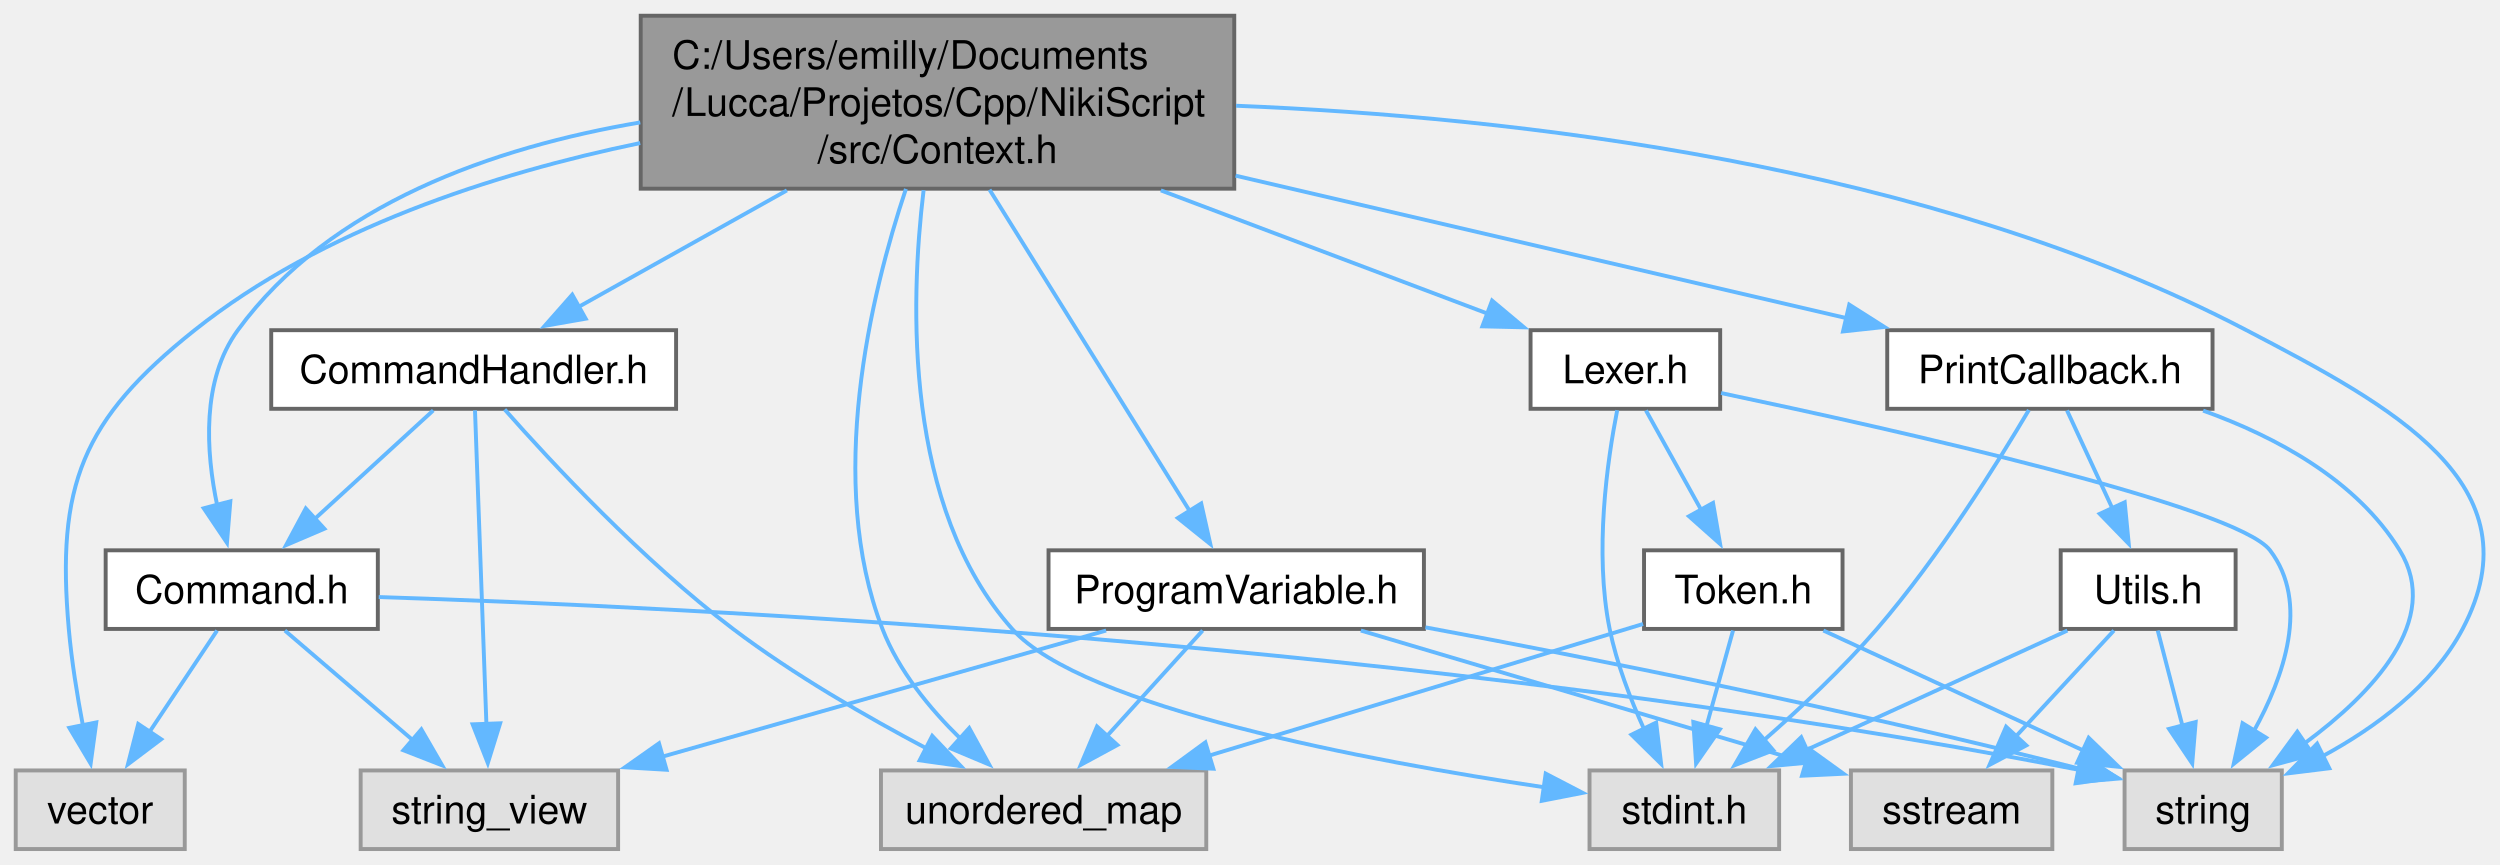
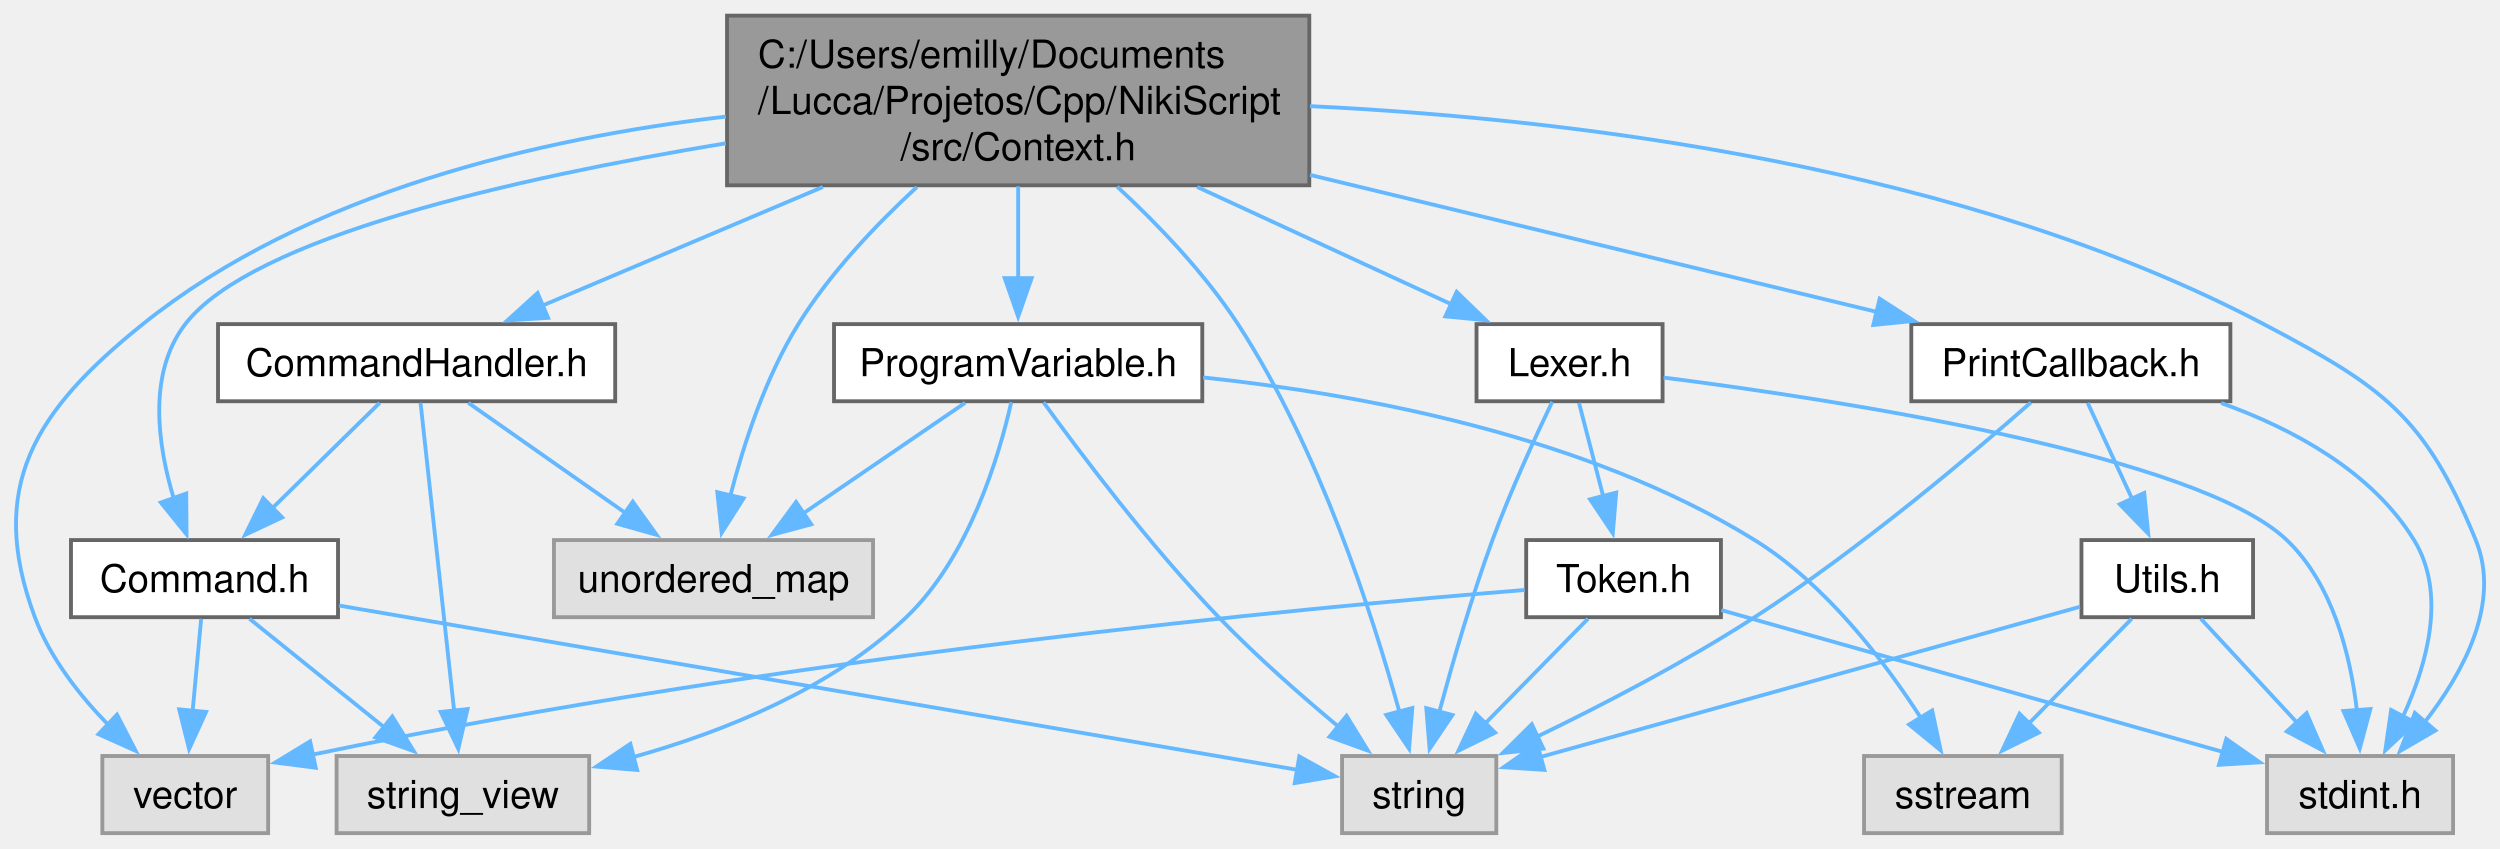
- <svg xmlns="http://www.w3.org/2000/svg" xmlns:xlink="http://www.w3.org/1999/xlink" width="636pt" height="220pt" viewBox="0.00 0.00 636.01 220.00">
+ <svg xmlns="http://www.w3.org/2000/svg" xmlns:xlink="http://www.w3.org/1999/xlink" width="648pt" height="220pt" viewBox="0.00 0.00 648.33 220.00">
  <g id="graph0" class="graph" transform="scale(1 1) rotate(0) translate(4 216)">
    <g id="Node000001" class="node">
      <g id="a_Node000001">
        <a xlink:title=" ">
-           <polygon fill="#999999" stroke="#666666" points="310,-212 159,-212 159,-168 310,-168 310,-212" />
-           <text text-anchor="start" x="167" y="-198.5" font-family="Helvetica,sans-Serif" font-size="10.00">C:/Users/emilly/Documents</text>
-           <text text-anchor="start" x="167" y="-186.5" font-family="Helvetica,sans-Serif" font-size="10.00">/Lucca/Projetos/Cpp/NikiScript</text>
-           <text text-anchor="middle" x="234.5" y="-174.5" font-family="Helvetica,sans-Serif" font-size="10.00">/src/Context.h</text>
+           <polygon fill="#999999" stroke="#666666" points="335.54,-212 184.54,-212 184.54,-168 335.54,-168 335.54,-212" />
+           <text text-anchor="start" x="192.54" y="-198.5" font-family="Helvetica,sans-Serif" font-size="10.00">C:/Users/emilly/Documents</text>
+           <text text-anchor="start" x="192.54" y="-186.5" font-family="Helvetica,sans-Serif" font-size="10.00">/Lucca/Projetos/Cpp/NikiScript</text>
+           <text text-anchor="middle" x="260.04" y="-174.5" font-family="Helvetica,sans-Serif" font-size="10.00">/src/Context.h</text>
        </a>
      </g>
    </g>
    <g id="Node000002" class="node">
      <g id="a_Node000002">
        <a xlink:title=" ">
-           <polygon fill="#e0e0e0" stroke="#999999" points="43,-20 0,-20 0,0 43,0 43,-20" />
-           <text text-anchor="middle" x="21.5" y="-6.5" font-family="Helvetica,sans-Serif" font-size="10.00">vector</text>
+           <polygon fill="#e0e0e0" stroke="#999999" points="65.54,-20 22.54,-20 22.54,0 65.54,0 65.54,-20" />
+           <text text-anchor="middle" x="44.04" y="-6.5" font-family="Helvetica,sans-Serif" font-size="10.00">vector</text>
        </a>
      </g>
    </g>
    <g id="edge1_Node000001_Node000002" class="edge">
      <g id="a_edge1_Node000001_Node000002">
        <a xlink:title=" ">
-           <path fill="none" stroke="#63b8ff" d="M158.86,-179.61C121.58,-171.86 77.81,-157.72 45.5,-132 16.83,-109.18 10.28,-92.51 13.5,-56 14.21,-47.9 15.64,-39.08 17.09,-31.41" />
-           <polygon fill="#63b8ff" stroke="#63b8ff" points="20.49,-32.22 19.06,-21.73 13.64,-30.83 20.49,-32.22" />
+           <path fill="none" stroke="#63b8ff" d="M184.24,-185.82C136.37,-180.27 75.73,-166.28 33.04,-132 4.97,-109.46 -7.54,-89.73 5.04,-56 9.02,-45.33 16.79,-35.51 24.36,-27.79" />
+           <polygon fill="#63b8ff" stroke="#63b8ff" points="26.34,-30.73 31.2,-21.32 21.53,-25.65 26.34,-30.73" />
        </a>
      </g>
    </g>
    <g id="Node000003" class="node">
      <g id="a_Node000003">
        <a xlink:title=" ">
-           <polygon fill="#e0e0e0" stroke="#999999" points="448.62,-20 400.38,-20 400.38,0 448.62,0 448.62,-20" />
-           <text text-anchor="middle" x="424.5" y="-6.5" font-family="Helvetica,sans-Serif" font-size="10.00">stdint.h</text>
+           <polygon fill="#e0e0e0" stroke="#999999" points="632.16,-20 583.91,-20 583.91,0 632.16,0 632.16,-20" />
+           <text text-anchor="middle" x="608.04" y="-6.5" font-family="Helvetica,sans-Serif" font-size="10.00">stdint.h</text>
        </a>
      </g>
    </g>
    <g id="edge2_Node000001_Node000003" class="edge">
      <g id="a_edge2_Node000001_Node000003">
        <a xlink:title=" ">
-           <path fill="none" stroke="#63b8ff" d="M230.97,-167.63C227.47,-138.61 226.04,-86.83 253.5,-56 271.31,-36.01 344.22,-22.37 388.89,-15.71" />
-           <polygon fill="#63b8ff" stroke="#63b8ff" points="389.23,-19.19 398.63,-14.3 388.24,-12.27 389.23,-19.19" />
+           <path fill="none" stroke="#63b8ff" d="M335.72,-188.53C403.99,-185.22 505.31,-172.91 583.04,-132 613.91,-115.75 624.83,-108.29 638.04,-76 644.7,-59.71 634.81,-41.55 624.64,-28.57" />
+           <polygon fill="#63b8ff" stroke="#63b8ff" points="627.57,-26.61 618.41,-21.29 622.25,-31.17 627.57,-26.61" />
        </a>
      </g>
    </g>
    <g id="Node000004" class="node">
      <g id="a_Node000004">
        <a xlink:title=" ">
-           <polygon fill="#e0e0e0" stroke="#999999" points="576.5,-20 536.5,-20 536.5,0 576.5,0 576.5,-20" />
-           <text text-anchor="middle" x="556.5" y="-6.5" font-family="Helvetica,sans-Serif" font-size="10.00">string</text>
+           <polygon fill="#e0e0e0" stroke="#999999" points="384.04,-20 344.04,-20 344.04,0 384.04,0 384.04,-20" />
+           <text text-anchor="middle" x="364.04" y="-6.5" font-family="Helvetica,sans-Serif" font-size="10.00">string</text>
        </a>
      </g>
    </g>
    <g id="edge3_Node000001_Node000004" class="edge">
      <g id="a_edge3_Node000001_Node000004">
        <a xlink:title=" ">
-           <path fill="none" stroke="#63b8ff" d="M310.46,-189.1C380.84,-186.26 486.55,-174.34 567.5,-132 604.45,-112.67 641.98,-92.86 622.5,-56 614.86,-41.54 600.25,-30.85 586.71,-23.53" />
-           <polygon fill="#63b8ff" stroke="#63b8ff" points="588.58,-20.55 578.06,-19.25 585.48,-26.82 588.58,-20.55" />
+           <path fill="none" stroke="#63b8ff" d="M285.73,-167.65C296.49,-157.68 308.47,-145.13 317.04,-132 338.1,-99.7 352,-56.53 358.91,-31.44" />
+           <polygon fill="#63b8ff" stroke="#63b8ff" points="362.26,-32.44 361.42,-21.88 355.49,-30.66 362.26,-32.44" />
        </a>
      </g>
    </g>
    <g id="Node000005" class="node">
      <g id="a_Node000005">
        <a xlink:title=" ">
-           <polygon fill="#e0e0e0" stroke="#999999" points="302.88,-20 220.12,-20 220.12,0 302.88,0 302.88,-20" />
-           <text text-anchor="middle" x="261.5" y="-6.5" font-family="Helvetica,sans-Serif" font-size="10.00">unordered_map</text>
+           <polygon fill="#e0e0e0" stroke="#999999" points="222.41,-76 139.66,-76 139.66,-56 222.41,-56 222.41,-76" />
+           <text text-anchor="middle" x="181.04" y="-62.5" font-family="Helvetica,sans-Serif" font-size="10.00">unordered_map</text>
        </a>
      </g>
    </g>
    <g id="edge4_Node000001_Node000005" class="edge">
      <g id="a_edge4_Node000001_Node000005">
        <a xlink:title=" ">
-           <path fill="none" stroke="#63b8ff" d="M226.47,-167.94C217.49,-141.03 206,-93.46 220.5,-56 224.6,-45.4 232.49,-35.77 240.27,-28.16" />
-           <polygon fill="#63b8ff" stroke="#63b8ff" points="242.57,-30.79 247.66,-21.49 237.89,-25.59 242.57,-30.79" />
+           <path fill="none" stroke="#63b8ff" d="M233.78,-167.56C223.04,-157.66 211.23,-145.2 203.04,-132 194.47,-118.21 188.79,-100.68 185.35,-87.3" />
+           <polygon fill="#63b8ff" stroke="#63b8ff" points="188.83,-86.82 183.15,-77.88 182.02,-88.42 188.83,-86.82" />
        </a>
      </g>
    </g>
    <g id="Node000006" class="node">
      <g id="a_Node000006">
        <a xlink:href="_command_8h.html" target="_top" xlink:title=" ">
-           <polygon fill="white" stroke="#666666" points="92.12,-76 22.88,-76 22.88,-56 92.12,-56 92.12,-76" />
-           <text text-anchor="middle" x="57.5" y="-62.5" font-family="Helvetica,sans-Serif" font-size="10.00">Command.h</text>
+           <polygon fill="white" stroke="#666666" points="83.66,-76 14.41,-76 14.41,-56 83.66,-56 83.66,-76" />
+           <text text-anchor="middle" x="49.04" y="-62.5" font-family="Helvetica,sans-Serif" font-size="10.00">Command.h</text>
        </a>
      </g>
    </g>
    <g id="edge5_Node000001_Node000006" class="edge">
      <g id="a_edge5_Node000001_Node000006">
        <a xlink:title=" ">
-           <path fill="none" stroke="#63b8ff" d="M158.88,-184.86C121.7,-178.54 79.93,-164.11 56.5,-132 47.24,-119.31 48.35,-101.2 51.28,-87.31" />
-           <polygon fill="#63b8ff" stroke="#63b8ff" points="54.6,-88.47 53.74,-77.91 47.83,-86.7 54.6,-88.47" />
+           <path fill="none" stroke="#63b8ff" d="M184.24,-178.9C129.14,-169.81 61.32,-154.43 44.04,-132 34.22,-119.25 36.85,-100.61 41.13,-86.56" />
+           <polygon fill="#63b8ff" stroke="#63b8ff" points="44.3,-88.08 44.37,-77.49 37.71,-85.73 44.3,-88.08" />
        </a>
      </g>
    </g>
    <g id="Node000008" class="node">
      <g id="a_Node000008">
        <a xlink:href="_command_handler_8h.html" target="_top" xlink:title=" ">
-           <polygon fill="white" stroke="#666666" points="168,-132 65,-132 65,-112 168,-112 168,-132" />
-           <text text-anchor="middle" x="116.5" y="-118.5" font-family="Helvetica,sans-Serif" font-size="10.00">CommandHandler.h</text>
+           <polygon fill="white" stroke="#666666" points="155.54,-132 52.54,-132 52.54,-112 155.54,-112 155.54,-132" />
+           <text text-anchor="middle" x="104.04" y="-118.5" font-family="Helvetica,sans-Serif" font-size="10.00">CommandHandler.h</text>
        </a>
      </g>
    </g>
    <g id="edge9_Node000001_Node000008" class="edge">
      <g id="a_edge9_Node000001_Node000008">
        <a xlink:title=" ">
-           <path fill="none" stroke="#63b8ff" d="M196.19,-167.57C178.91,-157.91 158.92,-146.73 143.29,-137.98" />
-           <polygon fill="#63b8ff" stroke="#63b8ff" points="145,-134.93 134.57,-133.1 141.58,-141.04 145,-134.93" />
+           <path fill="none" stroke="#63b8ff" d="M209.39,-167.57C185.45,-157.44 157.57,-145.65 136.51,-136.74" />
+           <polygon fill="#63b8ff" stroke="#63b8ff" points="138.14,-133.63 127.57,-132.96 135.41,-140.07 138.14,-133.63" />
        </a>
      </g>
    </g>
    <g id="Node000009" class="node">
      <g id="a_Node000009">
        <a xlink:href="_print_callback_8h.html" target="_top" xlink:title=" ">
-           <polygon fill="white" stroke="#666666" points="558.88,-132 476.12,-132 476.12,-112 558.88,-112 558.88,-132" />
-           <text text-anchor="middle" x="517.5" y="-118.5" font-family="Helvetica,sans-Serif" font-size="10.00">PrintCallback.h</text>
+           <polygon fill="white" stroke="#666666" points="574.41,-132 491.66,-132 491.66,-112 574.41,-112 574.41,-132" />
+           <text text-anchor="middle" x="533.04" y="-118.5" font-family="Helvetica,sans-Serif" font-size="10.00">PrintCallback.h</text>
        </a>
      </g>
    </g>
    <g id="edge13_Node000001_Node000009" class="edge">
      <g id="a_edge13_Node000001_Node000009">
        <a xlink:title=" ">
-           <path fill="none" stroke="#63b8ff" d="M310.34,-171.31C359.49,-159.85 422.21,-145.22 465.7,-135.08" />
-           <polygon fill="#63b8ff" stroke="#63b8ff" points="466.46,-138.5 475.4,-132.82 464.87,-131.68 466.46,-138.5" />
+           <path fill="none" stroke="#63b8ff" d="M335.72,-170.7C382.6,-159.37 441.5,-145.13 482.7,-135.17" />
+           <polygon fill="#63b8ff" stroke="#63b8ff" points="483.46,-138.59 492.35,-132.84 481.81,-131.78 483.46,-138.59" />
        </a>
      </g>
    </g>
    <g id="Node000012" class="node">
      <g id="a_Node000012">
        <a xlink:href="_program_variable_8h.html" target="_top" xlink:title=" ">
-           <polygon fill="white" stroke="#666666" points="358.25,-76 262.75,-76 262.75,-56 358.25,-56 358.25,-76" />
-           <text text-anchor="middle" x="310.5" y="-62.5" font-family="Helvetica,sans-Serif" font-size="10.00">ProgramVariable.h</text>
+           <polygon fill="white" stroke="#666666" points="307.79,-132 212.29,-132 212.29,-112 307.79,-112 307.79,-132" />
+           <text text-anchor="middle" x="260.04" y="-118.5" font-family="Helvetica,sans-Serif" font-size="10.00">ProgramVariable.h</text>
        </a>
      </g>
    </g>
    <g id="edge20_Node000001_Node000012" class="edge">
      <g id="a_edge20_Node000001_Node000012">
        <a xlink:title=" ">
-           <path fill="none" stroke="#63b8ff" d="M247.74,-167.75C262.14,-144.63 284.94,-108.03 298.73,-85.89" />
-           <polygon fill="#63b8ff" stroke="#63b8ff" points="301.59,-87.92 303.91,-77.59 295.65,-84.22 301.59,-87.92" />
+           <path fill="none" stroke="#63b8ff" d="M260.04,-167.75C260.04,-160.13 260.04,-151.53 260.04,-143.93" />
+           <polygon fill="#63b8ff" stroke="#63b8ff" points="263.54,-143.93 260.04,-133.93 256.54,-143.93 263.54,-143.93" />
        </a>
      </g>
    </g>
    <g id="Node000013" class="node">
      <g id="a_Node000013">
        <a xlink:href="_lexer_8h.html" target="_top" xlink:title=" ">
-           <polygon fill="white" stroke="#666666" points="433.62,-132 385.38,-132 385.38,-112 433.62,-112 433.62,-132" />
-           <text text-anchor="middle" x="409.5" y="-118.5" font-family="Helvetica,sans-Serif" font-size="10.00">Lexer.h</text>
+           <polygon fill="white" stroke="#666666" points="427.16,-132 378.91,-132 378.91,-112 427.16,-112 427.16,-132" />
+           <text text-anchor="middle" x="403.04" y="-118.5" font-family="Helvetica,sans-Serif" font-size="10.00">Lexer.h</text>
        </a>
      </g>
    </g>
    <g id="edge25_Node000001_Node000013" class="edge">
      <g id="a_edge25_Node000001_Node000013">
        <a xlink:title=" ">
-           <path fill="none" stroke="#63b8ff" d="M291.32,-167.57C318.72,-157.24 350.71,-145.17 374.49,-136.2" />
-           <polygon fill="#63b8ff" stroke="#63b8ff" points="375.59,-139.53 383.71,-132.73 373.12,-132.98 375.59,-139.53" />
+           <path fill="none" stroke="#63b8ff" d="M306.47,-167.57C328.11,-157.58 353.26,-145.97 372.47,-137.11" />
+           <polygon fill="#63b8ff" stroke="#63b8ff" points="373.76,-140.37 381.37,-133 370.83,-134.01 373.76,-140.37" />
        </a>
      </g>
    </g>
    <g id="edge6_Node000006_Node000002" class="edge">
      <g id="a_edge6_Node000006_Node000002">
        <a xlink:title=" ">
-           <path fill="none" stroke="#63b8ff" d="M51.23,-55.59C46.48,-48.47 39.8,-38.45 33.98,-29.72" />
-           <polygon fill="#63b8ff" stroke="#63b8ff" points="37,-27.94 28.54,-21.56 31.17,-31.82 37,-27.94" />
+           <path fill="none" stroke="#63b8ff" d="M48.17,-55.59C47.56,-49.01 46.72,-39.96 45.96,-31.73" />
+           <polygon fill="#63b8ff" stroke="#63b8ff" points="49.44,-31.44 45.04,-21.81 42.47,-32.09 49.44,-31.44" />
        </a>
      </g>
    </g>
    <g id="edge8_Node000006_Node000004" class="edge">
      <g id="a_edge8_Node000006_Node000004">
        <a xlink:title=" ">
-           <path fill="none" stroke="#63b8ff" d="M92.35,-64.11C169.12,-61.62 358.59,-52.64 525.11,-20.1" />
-           <polygon fill="#63b8ff" stroke="#63b8ff" points="525.43,-23.6 534.56,-18.22 524.06,-16.74 525.43,-23.6" />
+           <path fill="none" stroke="#63b8ff" d="M83.95,-59.01C145.69,-48.43 273.21,-26.57 332.48,-16.41" />
+           <polygon fill="#63b8ff" stroke="#63b8ff" points="332.95,-19.88 342.22,-14.74 331.77,-12.98 332.95,-19.88" />
        </a>
      </g>
    </g>
    <g id="Node000007" class="node">
      <g id="a_Node000007">
        <a xlink:title=" ">
-           <polygon fill="#e0e0e0" stroke="#999999" points="153.25,-20 87.75,-20 87.75,0 153.25,0 153.25,-20" />
-           <text text-anchor="middle" x="120.5" y="-6.5" font-family="Helvetica,sans-Serif" font-size="10.00">string_view</text>
+           <polygon fill="#e0e0e0" stroke="#999999" points="148.79,-20 83.29,-20 83.29,0 148.79,0 148.79,-20" />
+           <text text-anchor="middle" x="116.04" y="-6.5" font-family="Helvetica,sans-Serif" font-size="10.00">string_view</text>
        </a>
      </g>
    </g>
    <g id="edge7_Node000006_Node000007" class="edge">
      <g id="a_edge7_Node000006_Node000007">
        <a xlink:title=" ">
-           <path fill="none" stroke="#63b8ff" d="M68.47,-55.59C77.42,-47.93 90.27,-36.91 100.96,-27.75" />
-           <polygon fill="#63b8ff" stroke="#63b8ff" points="103.19,-30.45 108.5,-21.28 98.63,-25.13 103.19,-30.45" />
+           <path fill="none" stroke="#63b8ff" d="M60.71,-55.59C70.32,-47.85 84.17,-36.69 95.6,-27.47" />
+           <polygon fill="#63b8ff" stroke="#63b8ff" points="97.73,-30.25 103.32,-21.25 93.34,-24.8 97.73,-30.25" />
        </a>
      </g>
    </g>
    <g id="edge10_Node000008_Node000005" class="edge">
      <g id="a_edge10_Node000008_Node000005">
        <a xlink:title=" ">
-           <path fill="none" stroke="#63b8ff" d="M124.39,-111.83C136.16,-98.51 159.42,-73.47 182.5,-56 197.84,-44.39 216.48,-33.64 231.8,-25.55" />
-           <polygon fill="#63b8ff" stroke="#63b8ff" points="233.16,-28.79 240.45,-21.1 229.96,-22.57 233.16,-28.79" />
+           <path fill="none" stroke="#63b8ff" d="M117.45,-111.59C128.64,-103.74 144.85,-92.38 158.1,-83.09" />
+           <polygon fill="#63b8ff" stroke="#63b8ff" points="160.1,-85.96 166.28,-77.35 156.08,-80.22 160.1,-85.96" />
        </a>
      </g>
    </g>
    <g id="edge12_Node000008_Node000006" class="edge">
      <g id="a_edge12_Node000008_Node000006">
        <a xlink:title=" ">
-           <path fill="none" stroke="#63b8ff" d="M106.22,-111.59C97.93,-104.01 86.05,-93.13 76.1,-84.02" />
-           <polygon fill="#63b8ff" stroke="#63b8ff" points="78.52,-81.49 68.78,-77.32 73.79,-86.65 78.52,-81.49" />
+           <path fill="none" stroke="#63b8ff" d="M94.46,-111.59C86.81,-104.08 75.88,-93.35 66.66,-84.3" />
+           <polygon fill="#63b8ff" stroke="#63b8ff" points="69.18,-81.87 59.59,-77.36 64.27,-86.86 69.18,-81.87" />
        </a>
      </g>
    </g>
    <g id="edge11_Node000008_Node000007" class="edge">
      <g id="a_edge11_Node000008_Node000007">
        <a xlink:title=" ">
-           <path fill="none" stroke="#63b8ff" d="M116.84,-111.62C117.48,-94.01 118.88,-55.59 119.75,-31.65" />
-           <polygon fill="#63b8ff" stroke="#63b8ff" points="123.24,-31.99 120.1,-21.87 116.24,-31.73 123.24,-31.99" />
+           <path fill="none" stroke="#63b8ff" d="M105.06,-111.62C106.98,-94.01 111.17,-55.59 113.78,-31.65" />
+           <polygon fill="#63b8ff" stroke="#63b8ff" points="117.25,-32.18 114.85,-21.86 110.29,-31.42 117.25,-32.18" />
        </a>
      </g>
    </g>
    <g id="edge14_Node000009_Node000003" class="edge">
      <g id="a_edge14_Node000009_Node000003">
        <a xlink:title=" ">
-           <path fill="none" stroke="#63b8ff" d="M512.15,-111.69C504.42,-98.62 489.34,-74.37 473.5,-56 464.79,-45.9 453.96,-35.75 444.71,-27.66" />
-           <polygon fill="#63b8ff" stroke="#63b8ff" points="447.14,-25.13 437.26,-21.3 442.6,-30.46 447.14,-25.13" />
+           <path fill="none" stroke="#63b8ff" d="M572.03,-111.54C590.58,-104.88 611.06,-93.85 622.04,-76 630.54,-62.17 625.48,-43.92 619.19,-30.28" />
+           <polygon fill="#63b8ff" stroke="#63b8ff" points="622.31,-28.7 614.58,-21.45 616.1,-31.93 622.31,-28.7" />
        </a>
      </g>
    </g>
    <g id="edge15_Node000009_Node000004" class="edge">
      <g id="a_edge15_Node000009_Node000004">
        <a xlink:title=" ">
-           <path fill="none" stroke="#63b8ff" d="M556.49,-111.54C575.04,-104.88 595.53,-93.85 606.5,-76 617.39,-58.3 599.6,-39.65 582.3,-26.89" />
-           <polygon fill="#63b8ff" stroke="#63b8ff" points="584.4,-24.08 574.18,-21.31 580.44,-29.85 584.4,-24.08" />
+           <path fill="none" stroke="#63b8ff" d="M522.66,-111.69C507.56,-98.4 478.35,-73.65 451.04,-56 432.94,-44.3 411.45,-33.16 394.35,-24.89" />
+           <polygon fill="#63b8ff" stroke="#63b8ff" points="396.24,-21.92 385.71,-20.78 393.24,-28.24 396.24,-21.92" />
        </a>
      </g>
    </g>
    <g id="Node000010" class="node">
      <g id="a_Node000010">
        <a xlink:href="_utils_8h.html" target="_top" xlink:title=" ">
-           <polygon fill="white" stroke="#666666" points="564.75,-76 520.25,-76 520.25,-56 564.75,-56 564.75,-76" />
-           <text text-anchor="middle" x="542.5" y="-62.5" font-family="Helvetica,sans-Serif" font-size="10.00">Utils.h</text>
+           <polygon fill="white" stroke="#666666" points="580.29,-76 535.79,-76 535.79,-56 580.29,-56 580.29,-76" />
+           <text text-anchor="middle" x="558.04" y="-62.5" font-family="Helvetica,sans-Serif" font-size="10.00">Utils.h</text>
        </a>
      </g>
    </g>
    <g id="edge16_Node000009_Node000010" class="edge">
      <g id="a_edge16_Node000009_Node000010">
        <a xlink:title=" ">
-           <path fill="none" stroke="#63b8ff" d="M521.85,-111.59C525.05,-104.7 529.49,-95.1 533.44,-86.57" />
-           <polygon fill="#63b8ff" stroke="#63b8ff" points="536.53,-88.22 537.56,-77.67 530.18,-85.28 536.53,-88.22" />
+           <path fill="none" stroke="#63b8ff" d="M537.39,-111.59C540.58,-104.7 545.03,-95.1 548.98,-86.57" />
+           <polygon fill="#63b8ff" stroke="#63b8ff" points="552.07,-88.22 553.1,-77.67 545.72,-85.28 552.07,-88.22" />
        </a>
      </g>
    </g>
    <g id="edge17_Node000010_Node000003" class="edge">
      <g id="a_edge17_Node000010_Node000003">
        <a xlink:title=" ">
-           <path fill="none" stroke="#63b8ff" d="M521.95,-55.59C503.62,-47.21 476.51,-34.8 455.54,-25.21" />
-           <polygon fill="#63b8ff" stroke="#63b8ff" points="457.14,-22.09 446.59,-21.11 454.23,-28.45 457.14,-22.09" />
+           <path fill="none" stroke="#63b8ff" d="M566.75,-55.59C573.63,-48.16 583.43,-37.58 591.76,-28.58" />
+           <polygon fill="#63b8ff" stroke="#63b8ff" points="594.17,-31.12 598.4,-21.41 589.04,-26.37 594.17,-31.12" />
        </a>
      </g>
    </g>
    <g id="edge18_Node000010_Node000004" class="edge">
      <g id="a_edge18_Node000010_Node000004">
        <a xlink:title=" ">
-           <path fill="none" stroke="#63b8ff" d="M544.94,-55.59C546.67,-48.93 549.05,-39.75 551.2,-31.44" />
-           <polygon fill="#63b8ff" stroke="#63b8ff" points="554.59,-32.32 553.71,-21.76 547.81,-30.56 554.59,-32.32" />
+           <path fill="none" stroke="#63b8ff" d="M535.4,-58.7C500.82,-49.07 434.71,-30.67 395.48,-19.75" />
+           <polygon fill="#63b8ff" stroke="#63b8ff" points="396.5,-16.4 385.93,-17.09 394.63,-23.15 396.5,-16.4" />
        </a>
      </g>
    </g>
    <g id="Node000011" class="node">
      <g id="a_Node000011">
        <a xlink:title=" ">
-           <polygon fill="#e0e0e0" stroke="#999999" points="518.12,-20 466.88,-20 466.88,0 518.12,0 518.12,-20" />
-           <text text-anchor="middle" x="492.5" y="-6.5" font-family="Helvetica,sans-Serif" font-size="10.00">sstream</text>
+           <polygon fill="#e0e0e0" stroke="#999999" points="530.66,-20 479.41,-20 479.41,0 530.66,0 530.66,-20" />
+           <text text-anchor="middle" x="505.04" y="-6.5" font-family="Helvetica,sans-Serif" font-size="10.00">sstream</text>
        </a>
      </g>
    </g>
    <g id="edge19_Node000010_Node000011" class="edge">
      <g id="a_edge19_Node000010_Node000011">
        <a xlink:title=" ">
-           <path fill="none" stroke="#63b8ff" d="M533.79,-55.59C526.91,-48.16 517.11,-37.58 508.78,-28.58" />
-           <polygon fill="#63b8ff" stroke="#63b8ff" points="511.5,-26.37 502.14,-21.41 506.36,-31.12 511.5,-26.37" />
+           <path fill="none" stroke="#63b8ff" d="M548.81,-55.59C541.43,-48.08 530.9,-37.35 522.02,-28.3" />
+           <polygon fill="#63b8ff" stroke="#63b8ff" points="524.73,-26.06 515.22,-21.38 519.73,-30.97 524.73,-26.06" />
        </a>
      </g>
    </g>
    <g id="edge21_Node000012_Node000004" class="edge">
      <g id="a_edge21_Node000012_Node000004">
        <a xlink:title=" ">
-           <path fill="none" stroke="#63b8ff" d="M358.64,-56.4C400.41,-48.63 462.67,-36.3 525.4,-20.35" />
-           <polygon fill="#63b8ff" stroke="#63b8ff" points="526.01,-23.81 534.82,-17.92 524.27,-17.03 526.01,-23.81" />
+           <path fill="none" stroke="#63b8ff" d="M266.61,-111.74C276.03,-98.72 294.2,-74.54 312.04,-56 321.7,-45.96 333.36,-35.72 343.18,-27.55" />
+           <polygon fill="#63b8ff" stroke="#63b8ff" points="345.21,-30.42 350.75,-21.39 340.79,-24.99 345.21,-30.42" />
        </a>
      </g>
    </g>
    <g id="edge24_Node000012_Node000005" class="edge">
      <g id="a_edge24_Node000012_Node000005">
        <a xlink:title=" ">
-           <path fill="none" stroke="#63b8ff" d="M301.96,-55.59C295.22,-48.16 285.61,-37.58 277.46,-28.58" />
-           <polygon fill="#63b8ff" stroke="#63b8ff" points="280.27,-26.47 270.95,-21.42 275.08,-31.18 280.27,-26.47" />
+           <path fill="none" stroke="#63b8ff" d="M246.28,-111.59C234.68,-103.67 217.84,-92.16 204.17,-82.82" />
+           <polygon fill="#63b8ff" stroke="#63b8ff" points="206.39,-80.09 196.15,-77.33 202.44,-85.87 206.39,-80.09" />
        </a>
      </g>
    </g>
    <g id="edge22_Node000012_Node000007" class="edge">
      <g id="a_edge22_Node000012_Node000007">
        <a xlink:title=" ">
-           <path fill="none" stroke="#63b8ff" d="M277.4,-55.59C246.03,-46.68 198.71,-33.23 164.24,-23.43" />
-           <polygon fill="#63b8ff" stroke="#63b8ff" points="165.57,-20.17 154.99,-20.8 163.65,-26.9 165.57,-20.17" />
+           <path fill="none" stroke="#63b8ff" d="M258.25,-111.74C255.1,-97.83 247.31,-71.53 231.04,-56 211.64,-37.49 183.76,-26.33 160.31,-19.75" />
+           <polygon fill="#63b8ff" stroke="#63b8ff" points="161.23,-16.37 150.67,-17.26 159.47,-23.15 161.23,-16.37" />
        </a>
      </g>
    </g>
    <g id="edge23_Node000012_Node000011" class="edge">
      <g id="a_edge23_Node000012_Node000011">
        <a xlink:title=" ">
-           <path fill="none" stroke="#63b8ff" d="M342.2,-55.59C373.86,-46.2 422.48,-31.77 455.8,-21.89" />
-           <polygon fill="#63b8ff" stroke="#63b8ff" points="456.42,-25.36 465.01,-19.16 454.43,-18.65 456.42,-25.36" />
+           <path fill="none" stroke="#63b8ff" d="M308,-118.17C348.71,-113.87 407.3,-103.08 451.04,-76 469.5,-64.56 484.67,-44.61 494.18,-29.82" />
+           <polygon fill="#63b8ff" stroke="#63b8ff" points="497.07,-31.81 499.28,-21.45 491.09,-28.17 497.07,-31.81" />
        </a>
      </g>
    </g>
    <g id="edge26_Node000013_Node000003" class="edge">
      <g id="a_edge26_Node000013_Node000003">
        <a xlink:title=" ">
-           <path fill="none" stroke="#63b8ff" d="M407.42,-111.64C404.92,-98.91 401.55,-75.5 405.5,-56 407.26,-47.29 410.77,-38.17 414.29,-30.43" />
-           <polygon fill="#63b8ff" stroke="#63b8ff" points="417.33,-32.18 418.6,-21.66 411.05,-29.09 417.33,-32.18" />
+           <path fill="none" stroke="#63b8ff" d="M427.42,-118.14C472.39,-112.4 565.9,-98.07 589.04,-76 601.01,-64.58 605.56,-46.06 607.23,-31.71" />
+           <polygon fill="#63b8ff" stroke="#63b8ff" points="610.71,-32.19 607.96,-21.96 603.73,-31.67 610.71,-32.19" />
        </a>
      </g>
    </g>
    <g id="edge27_Node000013_Node000004" class="edge">
      <g id="a_edge27_Node000013_Node000004">
        <a xlink:title=" ">
-           <path fill="none" stroke="#63b8ff" d="M433.85,-116.01C477.41,-106.84 564.93,-87.24 573.5,-76 583.65,-62.7 577.08,-43.89 569.35,-29.93" />
-           <polygon fill="#63b8ff" stroke="#63b8ff" points="572.49,-28.34 564.26,-21.66 566.52,-32.01 572.49,-28.34" />
+           <path fill="none" stroke="#63b8ff" d="M398.53,-111.84C394.21,-102.85 387.69,-88.68 383.04,-76 377.64,-61.28 372.71,-44.25 369.22,-31.32" />
+           <polygon fill="#63b8ff" stroke="#63b8ff" points="372.66,-30.63 366.74,-21.85 365.89,-32.41 372.66,-30.63" />
        </a>
      </g>
    </g>
    <g id="Node000014" class="node">
      <g id="a_Node000014">
        <a xlink:href="_token_8h.html" target="_top" xlink:title=" ">
-           <polygon fill="white" stroke="#666666" points="464.75,-76 414.25,-76 414.25,-56 464.75,-56 464.75,-76" />
-           <text text-anchor="middle" x="439.5" y="-62.5" font-family="Helvetica,sans-Serif" font-size="10.00">Token.h</text>
+           <polygon fill="white" stroke="#666666" points="442.29,-76 391.79,-76 391.79,-56 442.29,-56 442.29,-76" />
+           <text text-anchor="middle" x="417.04" y="-62.5" font-family="Helvetica,sans-Serif" font-size="10.00">Token.h</text>
        </a>
      </g>
    </g>
    <g id="edge28_Node000013_Node000014" class="edge">
      <g id="a_edge28_Node000013_Node000014">
        <a xlink:title=" ">
-           <path fill="none" stroke="#63b8ff" d="M414.73,-111.59C418.6,-104.63 424.01,-94.89 428.78,-86.29" />
-           <polygon fill="#63b8ff" stroke="#63b8ff" points="431.8,-88.06 433.6,-77.62 425.68,-84.66 431.8,-88.06" />
+           <path fill="none" stroke="#63b8ff" d="M405.48,-111.59C407.2,-104.93 409.58,-95.75 411.74,-87.44" />
+           <polygon fill="#63b8ff" stroke="#63b8ff" points="415.13,-88.32 414.25,-77.76 408.35,-86.56 415.13,-88.32" />
+         </a>
+       </g>
+     </g>
+     <g id="edge31_Node000014_Node000002" class="edge">
+       <g id="a_edge31_Node000014_Node000002">
+         <a xlink:title=" ">
+           <path fill="none" stroke="#63b8ff" d="M391.41,-63.06C335.74,-58.54 199.5,-45.86 76.94,-20.34" />
+           <polygon fill="#63b8ff" stroke="#63b8ff" points="77.88,-16.96 67.37,-18.31 76.42,-23.81 77.88,-16.96" />
        </a>
      </g>
    </g>
    <g id="edge29_Node000014_Node000003" class="edge">
      <g id="a_edge29_Node000014_Node000003">
        <a xlink:title=" ">
-           <path fill="none" stroke="#63b8ff" d="M436.89,-55.59C435.02,-48.86 432.43,-39.53 430.1,-31.15" />
-           <polygon fill="#63b8ff" stroke="#63b8ff" points="433.54,-30.46 427.49,-21.76 426.79,-32.33 433.54,-30.46" />
+           <path fill="none" stroke="#63b8ff" d="M442.4,-57.83C475.78,-48.39 534.65,-31.75 572.47,-21.06" />
+           <polygon fill="#63b8ff" stroke="#63b8ff" points="573.35,-24.44 582.02,-18.36 571.45,-17.71 573.35,-24.44" />
        </a>
      </g>
    </g>
    <g id="edge30_Node000014_Node000004" class="edge">
      <g id="a_edge30_Node000014_Node000004">
        <a xlink:title=" ">
-           <path fill="none" stroke="#63b8ff" d="M459.88,-55.59C478.17,-47.15 505.26,-34.65 526.1,-25.03" />
-           <polygon fill="#63b8ff" stroke="#63b8ff" points="527.37,-28.3 534.98,-20.93 524.43,-21.95 527.37,-28.3" />
-         </a>
-       </g>
-     </g>
-     <g id="edge31_Node000014_Node000005" class="edge">
-       <g id="a_edge31_Node000014_Node000005">
-         <a xlink:title=" ">
-           <path fill="none" stroke="#63b8ff" d="M414,-57.26C385.11,-48.5 337.61,-34.09 303.29,-23.68" />
-           <polygon fill="#63b8ff" stroke="#63b8ff" points="304.68,-20.44 294.1,-20.89 302.65,-27.14 304.68,-20.44" />
+           <path fill="none" stroke="#63b8ff" d="M407.81,-55.59C400.43,-48.08 389.9,-37.35 381.02,-28.3" />
+           <polygon fill="#63b8ff" stroke="#63b8ff" points="383.73,-26.06 374.22,-21.38 378.73,-30.97 383.73,-26.06" />
        </a>
      </g>
    </g>
  </g>
</svg>
